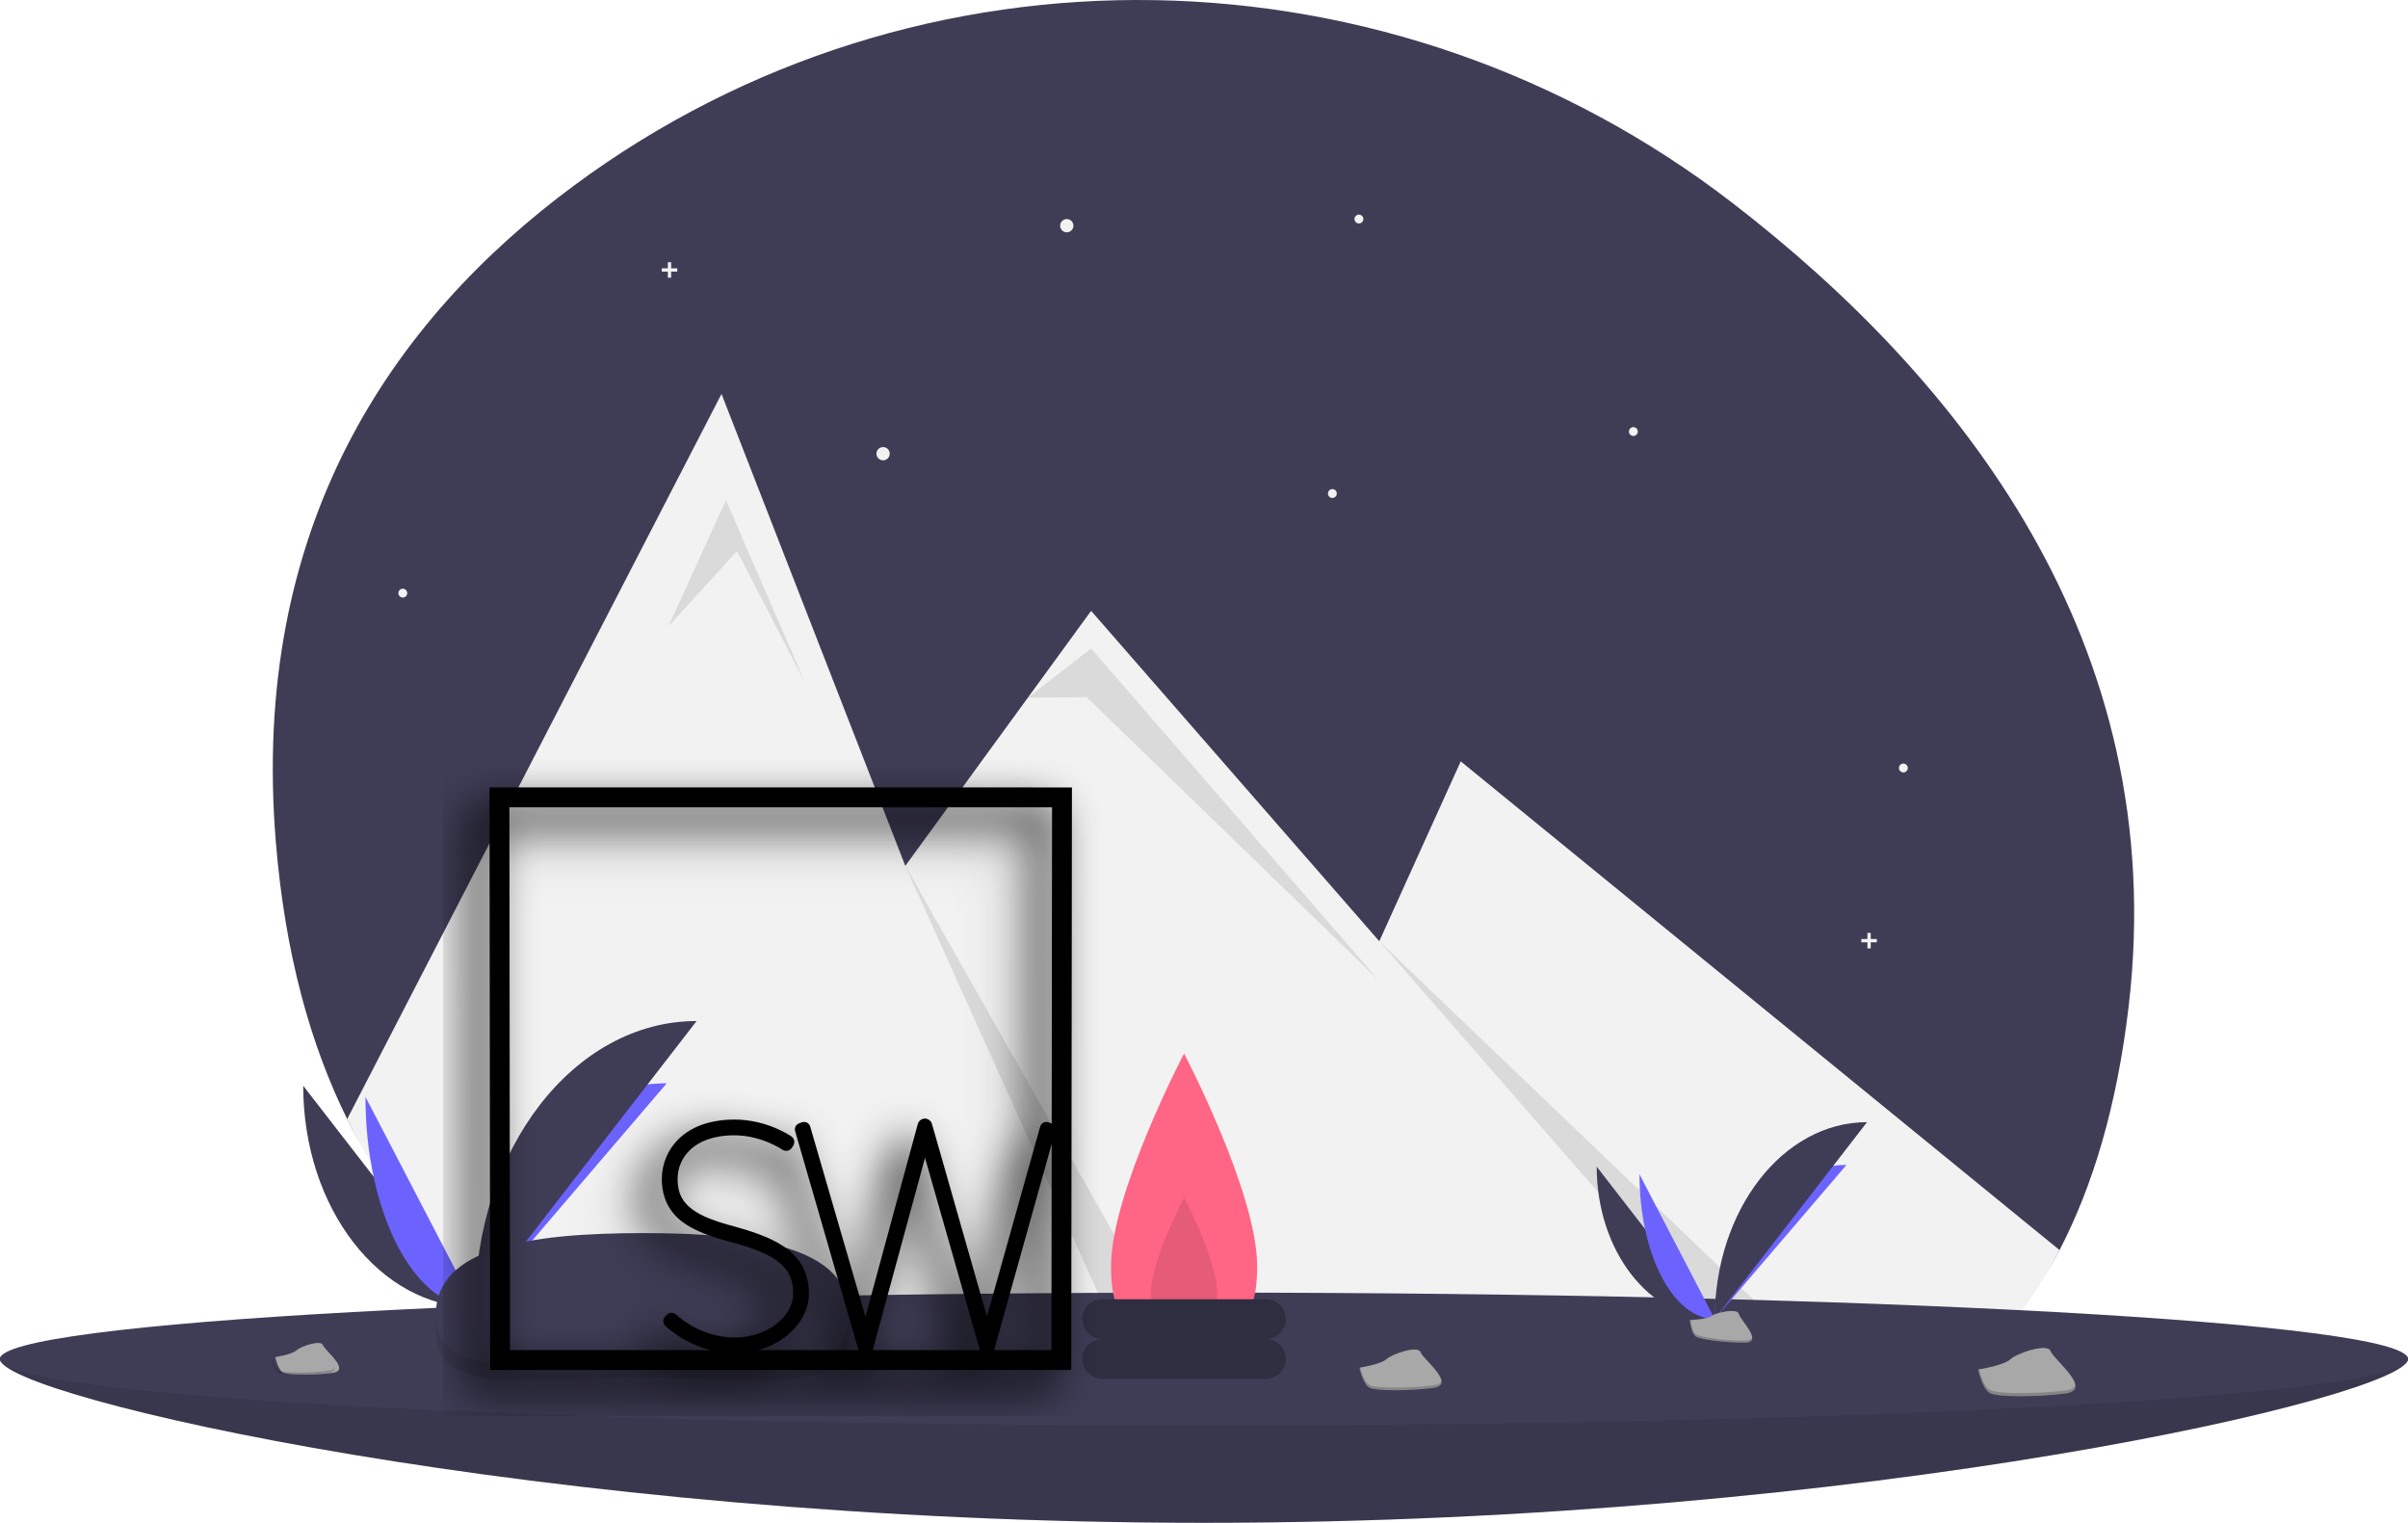
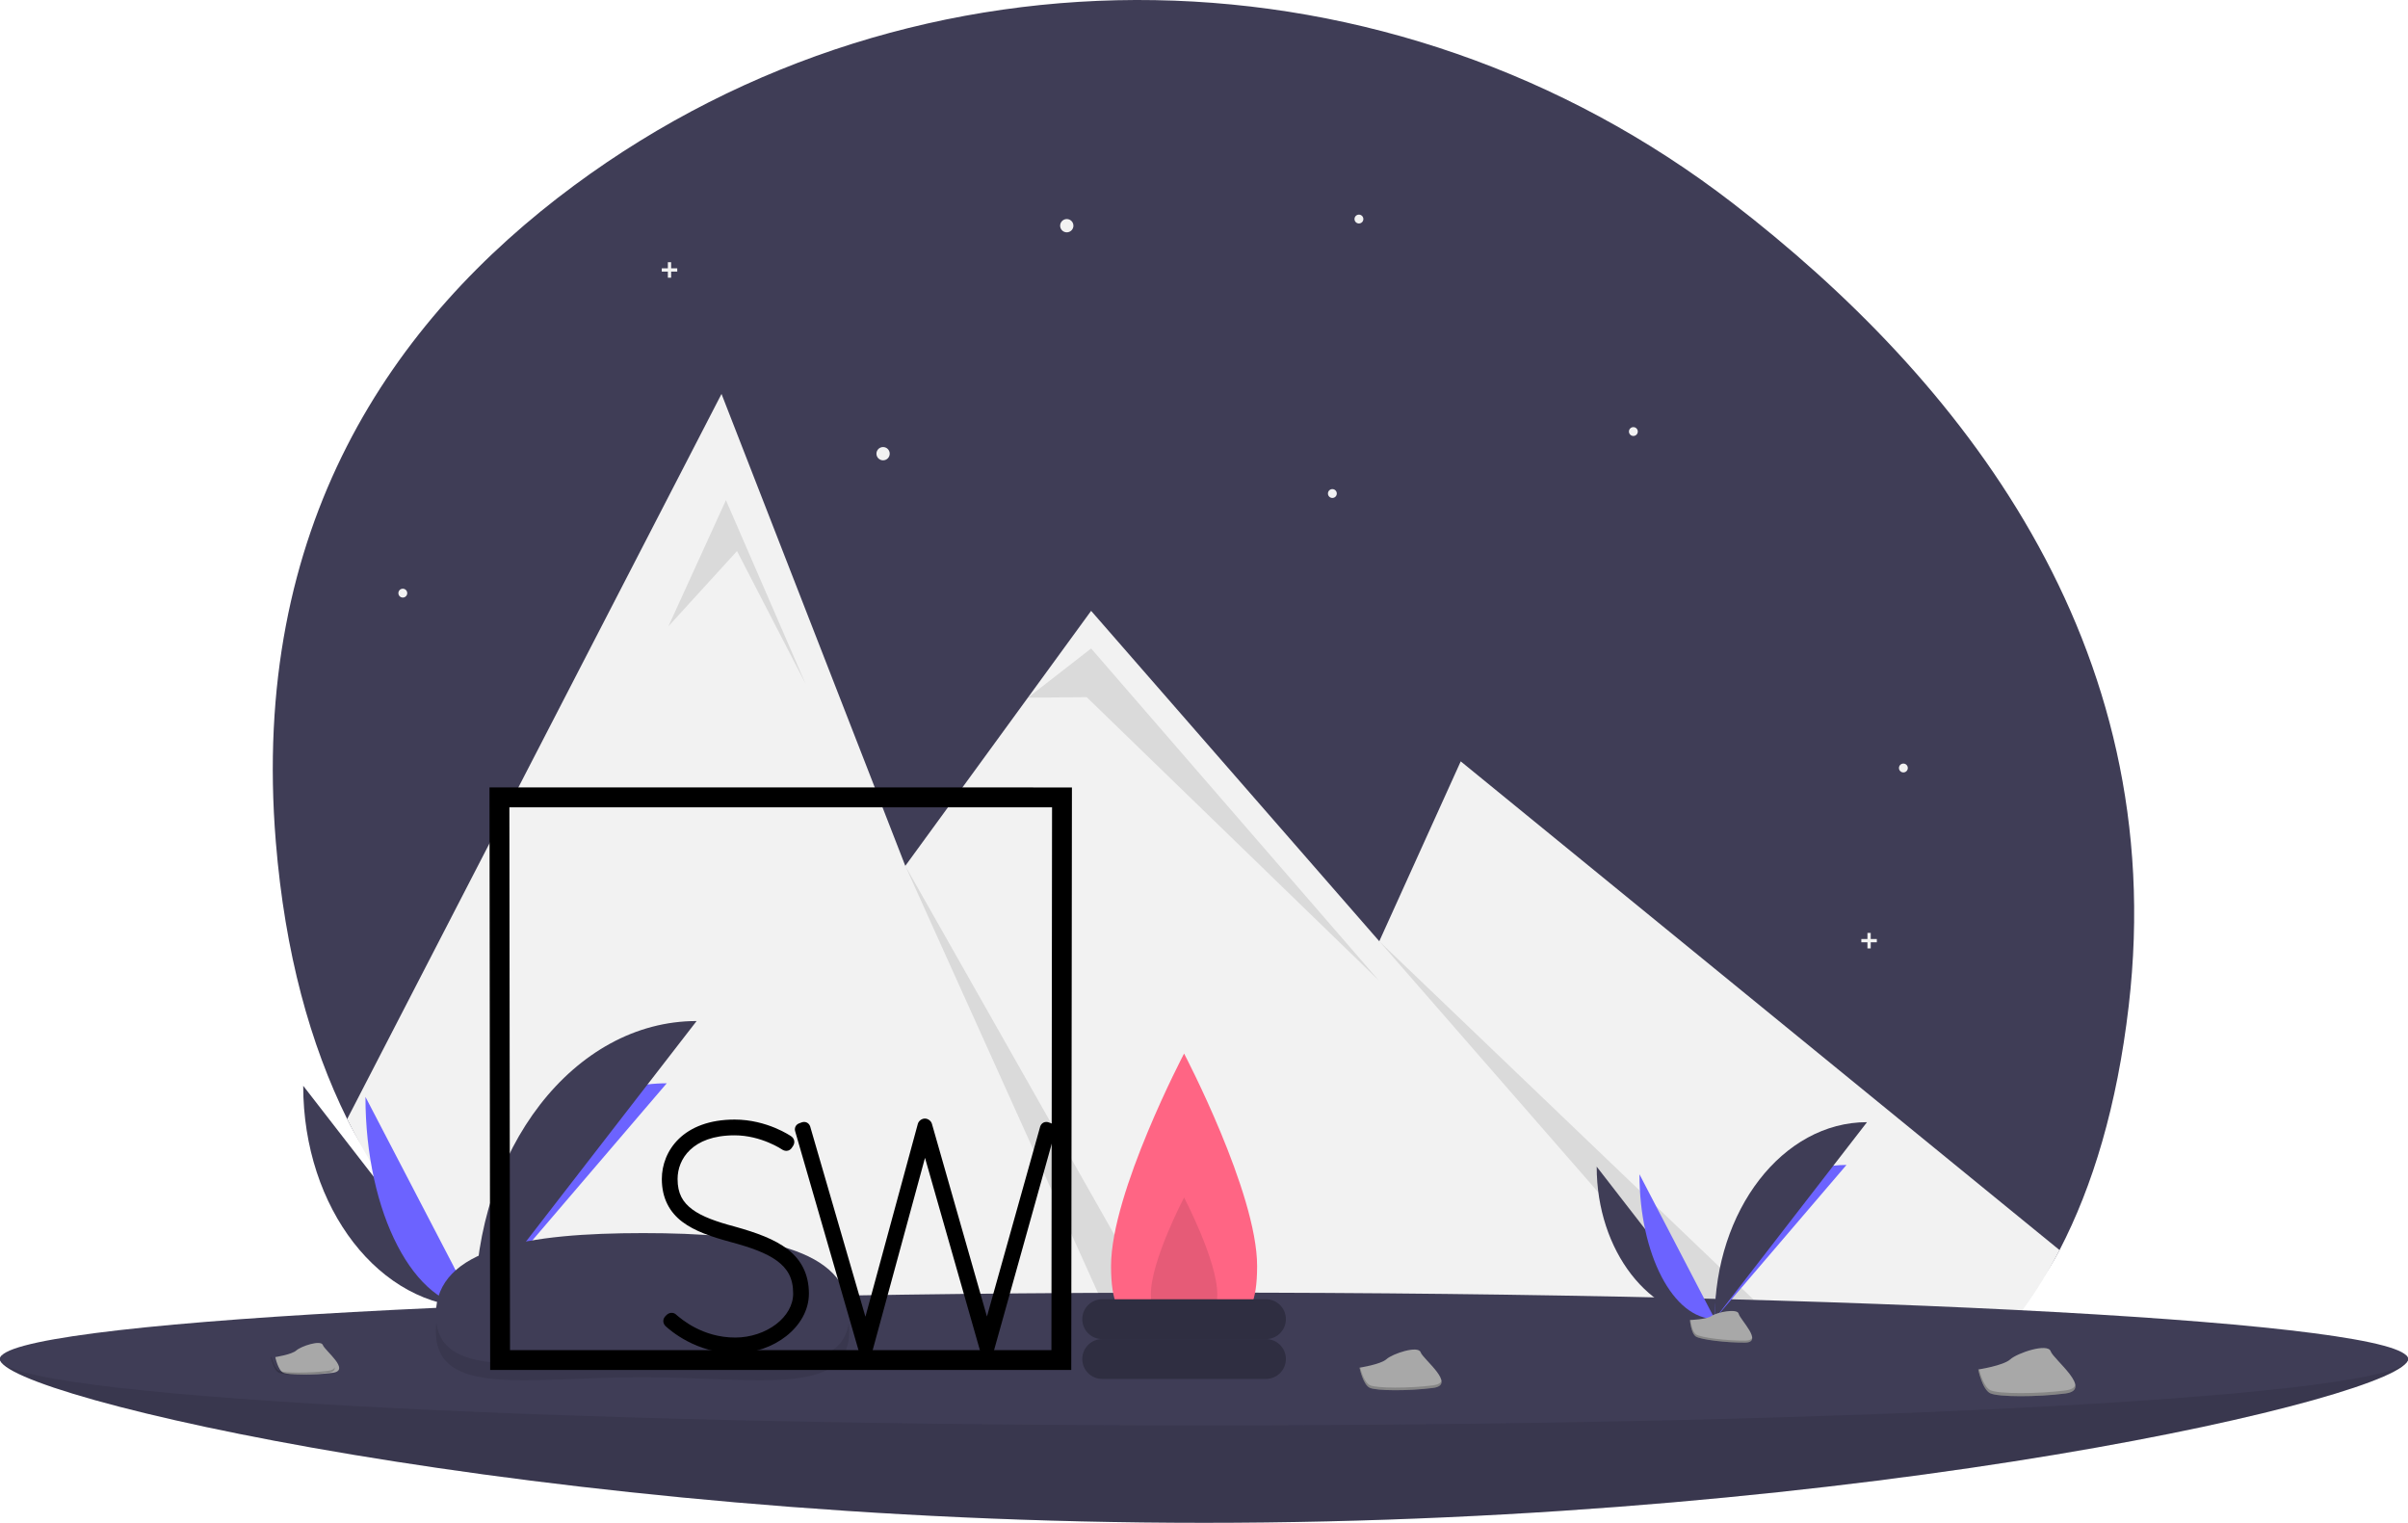
<svg xmlns="http://www.w3.org/2000/svg" xmlns:ns1="http://www.openswatchbook.org/uri/2009/osb" width="1088" height="687.962" viewBox="0 0 1088 687.962" version="1.1" id="svg334">
  <defs id="defs338">
    <clipPath clipPathUnits="userSpaceOnUse" id="clipPath1105">
      <g id="use1107">
        <path id="path903" style="fill:#000000;fill-rule:evenodd" d="M 0.211,0.205 V 200.205 H 200.211 V 0.205 Z M 8,8 H 193 V 193 H 8 Z" />
      </g>
    </clipPath>
    <clipPath clipPathUnits="userSpaceOnUse" id="clipPath1116">
      <g id="use1118">
        <g id="g899" clip-path="url(#clipPath1105)">
          <g id="g897">
            <path id="path895" style="fill:#000000;fill-rule:evenodd" d="M 0.211,0.205 V 200.205 H 200.211 V 0.205 Z M 8,8 H 193 V 193 H 8 Z" />
          </g>
        </g>
      </g>
    </clipPath>
    <filter style="color-interpolation-filters:sRGB;" id="filter1058">
      <feFlood flood-opacity="0.498" flood-color="rgb(0,0,0)" result="flood" id="feFlood1048" />
      <feComposite in="flood" in2="SourceGraphic" operator="in" result="composite1" id="feComposite1050" />
      <feGaussianBlur in="composite1" stdDeviation="6" result="blur" id="feGaussianBlur1052" />
      <feOffset dx="-6.347" dy="8.204" result="offset" id="feOffset1054" />
      <feComposite in="SourceGraphic" in2="offset" operator="over" result="composite2" id="feComposite1056" />
    </filter>
    <linearGradient id="linearGradient872" ns1:paint="solid">
      <stop style="stop-color:#000000;stop-opacity:1;" offset="0" id="stop870" />
    </linearGradient>
    <clipPath clipPathUnits="userSpaceOnUse" id="clipPath1105-0">
      <g id="use1107-7">
        <path id="path28" style="fill:#000000;fill-rule:evenodd" d="M 0.211,0.205 V 200.205 H 200.211 V 0.205 Z M 8,8 H 193 V 193 H 8 Z" />
      </g>
    </clipPath>
    <clipPath clipPathUnits="userSpaceOnUse" id="clipPath1116-1">
      <g id="use1118-7">
        <g id="g24" clip-path="url(#clipPath1105-0)">
          <g id="g22">
            <path id="path20" style="fill:#000000;fill-rule:evenodd" d="M 0.211,0.205 V 200.205 H 200.211 V 0.205 Z M 8,8 H 193 V 193 H 8 Z" />
          </g>
        </g>
      </g>
    </clipPath>
    <filter style="color-interpolation-filters:sRGB;" id="filter1345">
      <feFlood flood-opacity="0.498" flood-color="rgb(0,0,0)" result="flood" id="feFlood1335" />
      <feComposite in="flood" in2="SourceGraphic" operator="in" result="composite1" id="feComposite1337" />
      <feGaussianBlur in="composite1" stdDeviation="7.2" result="blur" id="feGaussianBlur1339" />
      <feOffset dx="-6" dy="6" result="offset" id="feOffset1341" />
      <feComposite in="SourceGraphic" in2="offset" operator="over" result="fbSourceGraphic" id="feComposite1343" />
      <feColorMatrix result="fbSourceGraphicAlpha" in="fbSourceGraphic" values="0 0 0 -1 0 0 0 0 -1 0 0 0 0 -1 0 0 0 0 1 0" id="feColorMatrix1347" />
      <feFlood id="feFlood1349" flood-opacity="0.498" flood-color="rgb(0,0,0)" result="flood" in="fbSourceGraphic" />
      <feComposite in2="fbSourceGraphic" id="feComposite1351" in="flood" operator="in" result="composite1" />
      <feGaussianBlur id="feGaussianBlur1353" in="composite1" stdDeviation="7.2" result="blur" />
      <feOffset id="feOffset1355" dx="-6" dy="6" result="offset" />
      <feComposite in2="offset" id="feComposite1357" in="fbSourceGraphic" operator="over" result="composite2" />
    </filter>
  </defs>
  <path id="Path_83" data-name="Path 83" d="m 961.81,454.442 c -5.27,45.15 -16.22,81.4 -31.25,110.31 -20,38.52 -54.21,54.04 -84.77,70.28 a 193.275,193.275 0 0 1 -27.46,11.94 c -55.61,19.3 -117.85,14.18 -166.74,3.99 A 657.282,657.282 0 0 0 547.5,637.802 q -14.97,-0.675 -29.97,-0.67 c -15.42,0.02 -293.07,5.29 -360.67,-131.57 -16.69,-33.76 -28.13,-75 -32.24,-125.27 -11.63,-142.12 52.29,-235.46 134.74,-296.47 155.97,-115.41 369.76,-110.57 523.43,7.88 102.36,78.9 198.2,198.31 179.02,362.74 z" fill="#3f3d56" />
  <path id="Path_84" data-name="Path 84" d="m 930.56,564.752 c -20,38.52 -47.21,64.04 -77.77,80.28 a 193.272,193.272 0 0 1 -27.46,11.94 c -55.61,19.3 -117.85,14.18 -166.74,3.99 A 657.3,657.3 0 0 0 554.5,647.802 q -14.97,-0.675 -29.97,-0.67 -23.13,0.03 -46.25,1.72 c -100.17,7.36 -253.82,-6.43 -321.42,-143.29 l 169.14,-327.6 62.95,161.619 20.09,51.59 55.37,-75.98 28.59,-39.229 130.2,149.27 36.8,-81.27 254.78,207.919 14.21,11.59 z" fill="#f2f2f2" />
  <path id="Path_85" data-name="Path 85" d="m 302,282.962 26,-57 36,83 -31,-60 z" opacity="0.1" />
  <path id="Path_86" data-name="Path 86" d="m 554.5,647.802 q -14.97,-0.675 -29.97,-0.67 L 409.04,391.172 Z" opacity="0.1" />
  <path id="Path_87" data-name="Path 87" d="M 464.411,315.191 493,292.962 l 130,150 -132,-128 z" opacity="0.1" />
  <path id="Path_88" data-name="Path 88" d="m 852.79,645.032 a 193.265,193.265 0 0 1 -27.46,11.94 L 623.2,425.232 Z" opacity="0.1" />
  <circle id="Ellipse_11" data-name="Ellipse 11" cx="482" cy="101.962" r="3" fill="#f2f2f2" />
  <circle id="Ellipse_12" data-name="Ellipse 12" cx="399" cy="204.962" r="3" fill="#f2f2f2" />
  <circle id="Ellipse_13" data-name="Ellipse 13" cx="602" cy="222.962" r="2" fill="#f2f2f2" />
  <circle id="Ellipse_14" data-name="Ellipse 14" cx="182" cy="267.962" r="2" fill="#f2f2f2" />
  <circle id="Ellipse_15" data-name="Ellipse 15" cx="614" cy="98.962" r="2" fill="#f2f2f2" />
  <circle id="Ellipse_16" data-name="Ellipse 16" cx="738" cy="194.962" r="2" fill="#f2f2f2" />
  <circle id="Ellipse_17" data-name="Ellipse 17" cx="860" cy="346.962" r="2" fill="#f2f2f2" />
  <path id="Path_89" data-name="Path 89" d="m 306,121.222 h -2.76 v -2.76 h -1.48 v 2.76 H 299 v 1.478 h 2.76 v 2.759 h 1.48 V 122.7 H 306 Z" fill="#f2f2f2" />
  <path id="Path_90" data-name="Path 90" d="m 848,424.222 h -2.76 v -2.76 h -1.48 v 2.76 H 841 v 1.478 h 2.76 v 2.759 h 1.48 V 425.7 H 848 Z" fill="#f2f2f2" />
  <path id="Path_91" data-name="Path 91" d="m 1088,613.962 c 0,16.569 -243.557,74 -544,74 -300.443,0 -544,-57.431 -544,-74 0,-16.569 243.557,14 544,14 300.443,0 544,-30.568 544,-14 z" fill="#3f3d56" />
  <path id="Path_92" data-name="Path 92" d="m 1088,613.962 c 0,16.569 -243.557,74 -544,74 -300.443,0 -544,-57.431 -544,-74 0,-16.569 243.557,14 544,14 300.443,0 544,-30.568 544,-14 z" opacity="0.1" />
  <ellipse id="Ellipse_18" data-name="Ellipse 18" cx="544" cy="613.962" rx="544" ry="30" fill="#3f3d56" />
  <path id="Path_93" data-name="Path 93" d="m 568,571.962 c 0,33.137 -14.775,24 -33,24 -18.225,0 -33,9.137 -33,-24 0,-33.137 33,-96 33,-96 0,0 33,62.863 33,96 z" fill="#ff6584" />
  <path id="Path_94" data-name="Path 94" d="m 550,584.641 c 0,15.062 -6.716,10.909 -15,10.909 -8.284,0 -15,4.153 -15,-10.909 0,-15.062 15,-43.636 15,-43.636 0,0 15,28.576 15,43.636 z" opacity="0.1" />
  <rect id="Rectangle_97" data-name="Rectangle 97" width="92" height="18" rx="9" fill="#2f2e41" x="489" y="604.962" />
  <rect id="Rectangle_98" data-name="Rectangle 98" width="92" height="18" rx="9" fill="#2f2e41" x="489" y="586.962" />
  <path id="Path_95" data-name="Path 95" d="m 137,490.528 c 0,55.343 34.719,100.126 77.626,100.126" fill="#3f3d56" />
  <path id="Path_96" data-name="Path 96" d="m 214.626,590.654 c 0,-55.965 38.745,-101.251 86.626,-101.251" fill="#6c63ff" />
  <path id="Path_97" data-name="Path 97" d="m 165.125,495.545 c 0,52.57 22.14,95.109 49.5,95.109" fill="#6c63ff" />
  <path id="Path_98" data-name="Path 98" d="m 214.626,590.654 c 0,-71.511 44.783,-129.377 100.126,-129.377" fill="#3f3d56" />
  <path id="Path_99" data-name="Path 99" d="m 198.3,591.36 c 0,0 11.009,-0.339 14.326,-2.7 3.317,-2.361 16.934,-5.183 17.757,-1.395 0.823,3.788 16.544,18.844 4.115,18.945 -12.429,0.101 -28.879,-1.936 -32.19,-3.953 C 198.997,600.24 198.3,591.36 198.3,591.36 Z" fill="#a8a8a8" />
  <path id="Path_100" data-name="Path 100" d="m 234.716,604.89 c -12.429,0.1 -28.879,-1.936 -32.19,-3.953 -2.522,-1.536 -3.527,-7.048 -3.863,-9.591 l -0.368,0.014 c 0,0 0.7,8.879 4.009,10.9 3.309,2.021 19.761,4.053 32.19,3.953 3.588,-0.029 4.827,-1.305 4.759,-3.2 -0.498,1.142 -1.867,1.855 -4.537,1.877 z" opacity="0.2" />
  <path id="Path_101" data-name="Path 101" d="m 721.429,527.062 c 0,38.029 23.857,68.8 53.341,68.8" fill="#3f3d56" />
  <path id="Path_102" data-name="Path 102" d="m 774.769,595.863 c 0,-38.456 26.623,-69.575 59.525,-69.575" fill="#6c63ff" />
  <path id="Path_103" data-name="Path 103" d="m 740.755,530.509 c 0,36.124 15.213,65.354 34.014,65.354" fill="#6c63ff" />
  <path id="Path_104" data-name="Path 104" d="m 774.769,595.863 c 0,-49.139 30.773,-88.9 68.8,-88.9" fill="#3f3d56" />
  <path id="Path_105" data-name="Path 105" d="m 763.548,596.348 c 0,0 7.565,-0.233 9.844,-1.856 2.279,-1.623 11.636,-3.562 12.2,-0.958 0.564,2.604 11.368,12.949 2.828,13.018 -8.54,0.069 -19.844,-1.33 -22.119,-2.716 -2.275,-1.386 -2.753,-7.488 -2.753,-7.488 z" fill="#a8a8a8" />
  <path id="Path_106" data-name="Path 106" d="m 788.574,605.645 c -8.54,0.069 -19.844,-1.33 -22.119,-2.716 -1.733,-1.056 -2.423,-4.843 -2.654,-6.59 l -0.253,0.01 c 0,0 0.479,6.1 2.755,7.487 2.276,1.387 13.579,2.785 22.119,2.716 2.465,-0.02 3.317,-0.9 3.27,-2.2 -0.343,0.788 -1.283,1.278 -3.118,1.293 z" opacity="0.2" />
  <path id="Path_107" data-name="Path 107" d="m 893.813,618.699 c 0,0 11.36,-1.729 14.5,-4.591 3.14,-2.862 16.89,-7.488 18.217,-3.667 1.327,3.821 19.494,17.447 6.633,19.107 -12.861,1.66 -30.153,1.609 -33.835,-0.065 -3.682,-1.674 -5.515,-10.784 -5.515,-10.784 z" fill="#a8a8a8" />
  <path id="Path_108" data-name="Path 108" d="m 933.228,628.154 c -12.86,1.659 -30.153,1.609 -33.835,-0.065 -2.8,-1.275 -4.535,-6.858 -5.2,-9.45 l -0.379,0.061 c 0,0 1.833,9.109 5.516,10.783 3.683,1.674 20.975,1.725 33.835,0.065 3.712,-0.479 4.836,-1.956 4.529,-3.906 -0.375,1.246 -1.703,2.156 -4.466,2.512 z" opacity="0.2" />
  <path id="Path_109" data-name="Path 109" d="m 614.26,617.881 c 0,0 9.587,-1.459 12.237,-3.875 2.65,-2.416 14.255,-6.32 15.374,-3.095 1.119,3.225 16.452,14.725 5.6,16.125 -10.852,1.4 -25.448,1.358 -28.555,-0.055 -3.107,-1.413 -4.656,-9.1 -4.656,-9.1 z" fill="#a8a8a8" />
  <path id="Path_110" data-name="Path 110" d="m 647.524,625.856 c -10.853,1.4 -25.448,1.358 -28.555,-0.055 -2.367,-1.076 -3.827,-5.788 -4.39,-7.976 l -0.32,0.051 c 0,0 1.547,7.687 4.655,9.1 3.108,1.413 17.7,1.456 28.555,0.055 3.133,-0.4 4.081,-1.651 3.822,-3.3 -0.314,1.057 -1.435,1.825 -3.767,2.125 z" opacity="0.2" />
  <path id="Path_111" data-name="Path 111" d="m 124.389,613.09 c 0,0 7.463,-1.136 9.527,-3.016 2.064,-1.88 11.1,-4.92 11.969,-2.409 0.869,2.511 12.808,11.463 4.358,12.553 -8.45,1.09 -19.811,1.057 -22.23,-0.043 -2.419,-1.1 -3.624,-7.085 -3.624,-7.085 z" fill="#a8a8a8" />
  <path id="Path_112" data-name="Path 112" d="m 148.285,619.302 c -8.449,1.09 -19.811,1.057 -22.23,-0.043 -1.842,-0.838 -2.979,-4.506 -3.417,-6.209 l -0.249,0.04 c 0,0 1.2,5.984 3.624,7.085 2.424,1.101 13.781,1.133 22.23,0.043 2.439,-0.315 3.177,-1.285 2.976,-2.566 -0.246,0.818 -1.119,1.416 -2.934,1.65 z" opacity="0.2" />
  <path id="Path_113" data-name="Path 113" d="m 383.7,601.318 c 0,30.22 -42.124,20.873 -93.7,20.873 -51.576,0 -93.074,9.347 -93.074,-20.873 0,-30.22 42.118,-36.793 93.694,-36.793 51.576,0 93.08,6.573 93.08,36.793 z" opacity="0.1" />
  <path id="Path_114" data-name="Path 114" d="m 383.7,593.881 c 0,30.22 -42.124,20.873 -93.7,20.873 -51.576,0 -93.074,9.347 -93.074,-20.873 0,-30.22 42.114,-36.8 93.69,-36.8 51.576,0 93.084,6.576 93.084,36.8 z" fill="#3f3d56" />
-   <g id="g963" transform="matrix(1.315163,0,0,1.315163,221.1682,355.7468)" style="filter:url(#filter1345)">
-     <text xml:space="preserve" style="font-style:normal;font-weight:normal;font-size:40px;line-height:1.25;font-family:sans-serif;fill:#000000;fill-opacity:1;stroke:none" x="71.951" y="96.748" id="text197">
+   <g id="g963" transform="matrix(1.315163,0,0,1.315163,221.1682,355.7468)">
+     <text xml:space="preserve" style="font-style:normal;font-weight:normal;font-size:40px;line-height:1.25;font-family:sans-serif;fill:#000000;fill-opacity:1;stroke:none;" x="71.951" y="96.748" id="text197">
      <tspan id="tspan195" x="71.951" y="96.748" />
    </text>
-     <path id="text260" style="font-style:normal;font-variant:normal;font-weight:300;font-stretch:normal;font-size:106.667px;line-height:0.35;font-family:'Brandon Grotesque';-inkscape-font-specification:'Brandon Grotesque Light';letter-spacing:-11px;word-spacing:0px" d="m 148.975,111.043 c -1.001,0 -2.107,0.716 -2.424,1.826 a 1.746,1.746 0 0 0 -0.006,0.023 l -17.998,66.223 -18.963,-65.293 a 1.746,1.746 0 0 0 -0.019,-0.066 c -0.146,-0.438 -0.493,-1.019 -1.121,-1.33 -0.628,-0.311 -1.295,-0.236 -1.729,-0.092 a 1.746,1.746 0 0 0 -0.057,0.021 l -0.797,0.297 c -0.437,0.146 -1.015,0.489 -1.328,1.115 -0.313,0.626 -0.241,1.298 -0.096,1.734 l -0.021,-0.068 21.76,75.197 c 0.318,1.113 1.427,1.824 2.426,1.824 0.999,0 2.106,-0.711 2.424,-1.824 a 1.746,1.746 0 0 0 0.006,-0.021 l 17.984,-66.07 18.867,66.09 a 1.746,1.746 0 0 0 0,0.002 c 0.318,1.113 1.425,1.824 2.424,1.824 0.999,0 2.108,-0.711 2.426,-1.824 a 1.746,1.746 0 0 0 0.004,-0.01 l 21.014,-75.201 -0.025,0.082 c 0.146,-0.437 0.218,-1.108 -0.096,-1.734 -0.313,-0.626 -0.891,-0.97 -1.328,-1.115 l -0.797,-0.297 a 1.746,1.746 0 0 0 -0.057,-0.021 c -0.434,-0.145 -1.1,-0.22 -1.729,0.092 -0.628,0.311 -0.975,0.892 -1.121,1.33 a 1.746,1.746 0 0 0 -0.025,0.082 l -18.279,65.207 -18.895,-66.174 a 1.746,1.746 0 0 0 0,-0.002 c -0.317,-1.11 -1.423,-1.826 -2.424,-1.826 z m -65.373,0.348 c -8.722,0 -15.037,2.647 -19.119,6.582 -4.082,3.935 -5.881,9.072 -5.881,13.83 0,6.628 2.692,11.423 6.998,14.686 4.306,3.263 10.068,5.169 16.582,6.945 a 1.746,1.746 0 0 0 0.008,0.002 c 6.709,1.796 12.24,3.732 15.912,6.428 3.673,2.696 5.619,5.95 5.619,11.299 0,3.998 -2.204,7.72 -5.861,10.521 -3.657,2.801 -8.724,4.586 -14.045,4.586 -11.374,0 -18.686,-6.512 -20.207,-7.799 l 0.107,0.098 c -0.296,-0.296 -0.705,-0.66 -1.424,-0.781 -0.719,-0.121 -1.57,0.24 -2.004,0.674 l -0.428,0.428 c -0.365,0.365 -0.752,0.972 -0.752,1.715 0,0.743 0.387,1.348 0.752,1.713 a 1.746,1.746 0 0 0 0.051,0.049 c 1.521,1.404 10.517,9.316 23.904,9.316 6.638,0 12.887,-2.251 17.547,-5.922 4.66,-3.671 7.771,-8.847 7.771,-14.598 0,-6.623 -2.655,-11.593 -7.18,-15.123 -4.525,-3.53 -10.767,-5.789 -18.311,-7.891 a 1.746,1.746 0 0 0 -0.021,-0.006 c -6.172,-1.635 -11.216,-3.409 -14.537,-5.885 -3.322,-2.476 -5.07,-5.466 -5.07,-10.455 0,-3.455 1.288,-7.158 4.32,-10.023 3.032,-2.865 7.871,-4.977 15.268,-4.977 9.194,0 16.395,4.918 16.395,4.918 a 1.746,1.746 0 0 0 0.211,0.123 c 0.423,0.212 1.088,0.417 1.793,0.203 0.705,-0.213 1.09,-0.702 1.295,-1.01 l 0.426,-0.639 c 0.33,-0.495 0.5,-1.245 0.324,-1.893 -0.175,-0.644 -0.597,-1.094 -1.016,-1.375 -0.038,-0.027 -8.194,-5.74 -19.428,-5.74 z" transform="translate(0.6035525,2.698224)" />
-     <path id="path44" style="fill:none;stroke:#000000;stroke-width:6.748;stroke-linecap:butt;stroke-linejoin:miter;stroke-miterlimit:4;stroke-dasharray:none;stroke-opacity:1" d="M 4.891,4.779 5.111,195.971 H 195.836 c 0.074,-63.73 0.149,-127.461 0.223,-191.191 z" transform="matrix(1.010979,0,0,1.010902,-1.529534,-1.420813)" />
+     <path id="text260" style="font-style:normal;font-variant:normal;font-weight:300;font-stretch:normal;font-size:106.667px;line-height:0.35;font-family:'Brandon Grotesque';-inkscape-font-specification:'Brandon Grotesque Light';letter-spacing:-11px;word-spacing:0px;" d="m 148.975,111.043 c -1.001,0 -2.107,0.716 -2.424,1.826 a 1.746,1.746 0 0 0 -0.006,0.023 l -17.998,66.223 -18.963,-65.293 a 1.746,1.746 0 0 0 -0.019,-0.066 c -0.146,-0.438 -0.493,-1.019 -1.121,-1.33 -0.628,-0.311 -1.295,-0.236 -1.729,-0.092 a 1.746,1.746 0 0 0 -0.057,0.021 l -0.797,0.297 c -0.437,0.146 -1.015,0.489 -1.328,1.115 -0.313,0.626 -0.241,1.298 -0.096,1.734 l -0.021,-0.068 21.76,75.197 c 0.318,1.113 1.427,1.824 2.426,1.824 0.999,0 2.106,-0.711 2.424,-1.824 a 1.746,1.746 0 0 0 0.006,-0.021 l 17.984,-66.07 18.867,66.09 a 1.746,1.746 0 0 0 0,0.002 c 0.318,1.113 1.425,1.824 2.424,1.824 0.999,0 2.108,-0.711 2.426,-1.824 a 1.746,1.746 0 0 0 0.004,-0.01 l 21.014,-75.201 -0.025,0.082 c 0.146,-0.437 0.218,-1.108 -0.096,-1.734 -0.313,-0.626 -0.891,-0.97 -1.328,-1.115 l -0.797,-0.297 a 1.746,1.746 0 0 0 -0.057,-0.021 c -0.434,-0.145 -1.1,-0.22 -1.729,0.092 -0.628,0.311 -0.975,0.892 -1.121,1.33 a 1.746,1.746 0 0 0 -0.025,0.082 l -18.279,65.207 -18.895,-66.174 a 1.746,1.746 0 0 0 0,-0.002 c -0.317,-1.11 -1.423,-1.826 -2.424,-1.826 z m -65.373,0.348 c -8.722,0 -15.037,2.647 -19.119,6.582 -4.082,3.935 -5.881,9.072 -5.881,13.83 0,6.628 2.692,11.423 6.998,14.686 4.306,3.263 10.068,5.169 16.582,6.945 a 1.746,1.746 0 0 0 0.008,0.002 c 6.709,1.796 12.24,3.732 15.912,6.428 3.673,2.696 5.619,5.95 5.619,11.299 0,3.998 -2.204,7.72 -5.861,10.521 -3.657,2.801 -8.724,4.586 -14.045,4.586 -11.374,0 -18.686,-6.512 -20.207,-7.799 l 0.107,0.098 c -0.296,-0.296 -0.705,-0.66 -1.424,-0.781 -0.719,-0.121 -1.57,0.24 -2.004,0.674 l -0.428,0.428 c -0.365,0.365 -0.752,0.972 -0.752,1.715 0,0.743 0.387,1.348 0.752,1.713 a 1.746,1.746 0 0 0 0.051,0.049 c 1.521,1.404 10.517,9.316 23.904,9.316 6.638,0 12.887,-2.251 17.547,-5.922 4.66,-3.671 7.771,-8.847 7.771,-14.598 0,-6.623 -2.655,-11.593 -7.18,-15.123 -4.525,-3.53 -10.767,-5.789 -18.311,-7.891 a 1.746,1.746 0 0 0 -0.021,-0.006 c -6.172,-1.635 -11.216,-3.409 -14.537,-5.885 -3.322,-2.476 -5.07,-5.466 -5.07,-10.455 0,-3.455 1.288,-7.158 4.32,-10.023 3.032,-2.865 7.871,-4.977 15.268,-4.977 9.194,0 16.395,4.918 16.395,4.918 a 1.746,1.746 0 0 0 0.211,0.123 c 0.423,0.212 1.088,0.417 1.793,0.203 0.705,-0.213 1.09,-0.702 1.295,-1.01 l 0.426,-0.639 c 0.33,-0.495 0.5,-1.245 0.324,-1.893 -0.175,-0.644 -0.597,-1.094 -1.016,-1.375 -0.038,-0.027 -8.194,-5.74 -19.428,-5.74 z" transform="translate(0.6035525,2.698224)" />
+     <path id="path44" style="fill:none;stroke:#000000;stroke-width:6.748;stroke-linecap:butt;stroke-linejoin:miter;stroke-miterlimit:4;stroke-dasharray:none;stroke-opacity:1;" d="M 4.891,4.779 5.111,195.971 H 195.836 c 0.074,-63.73 0.149,-127.461 0.223,-191.191 z" transform="matrix(1.010979,0,0,1.010902,-1.529534,-1.420813)" />
  </g>
</svg>
